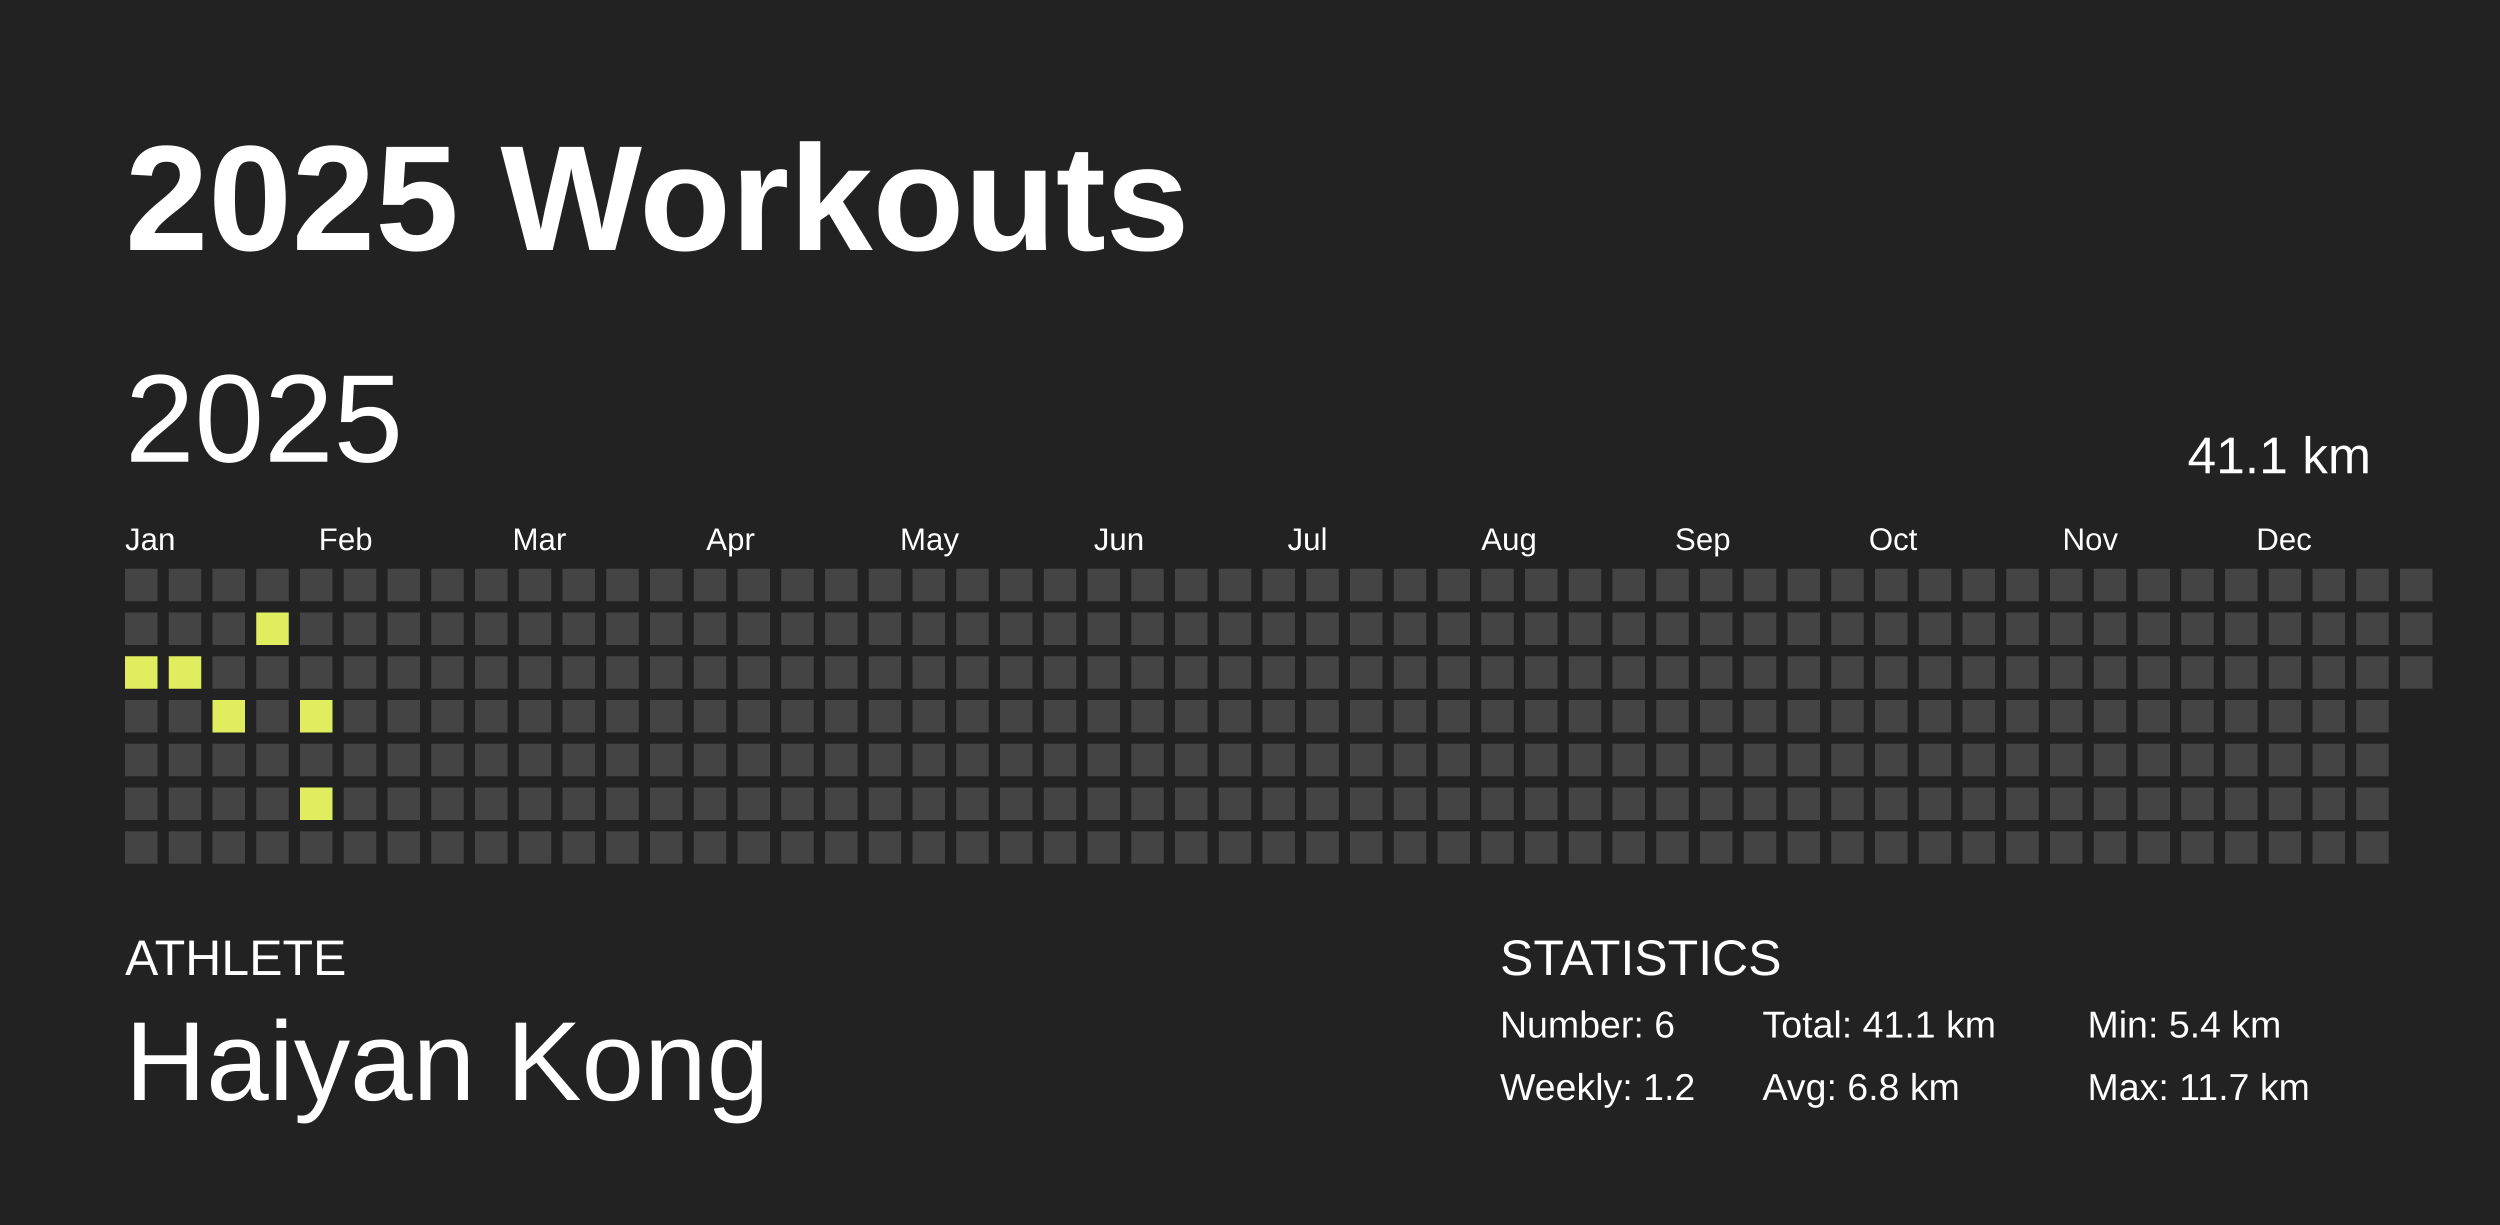
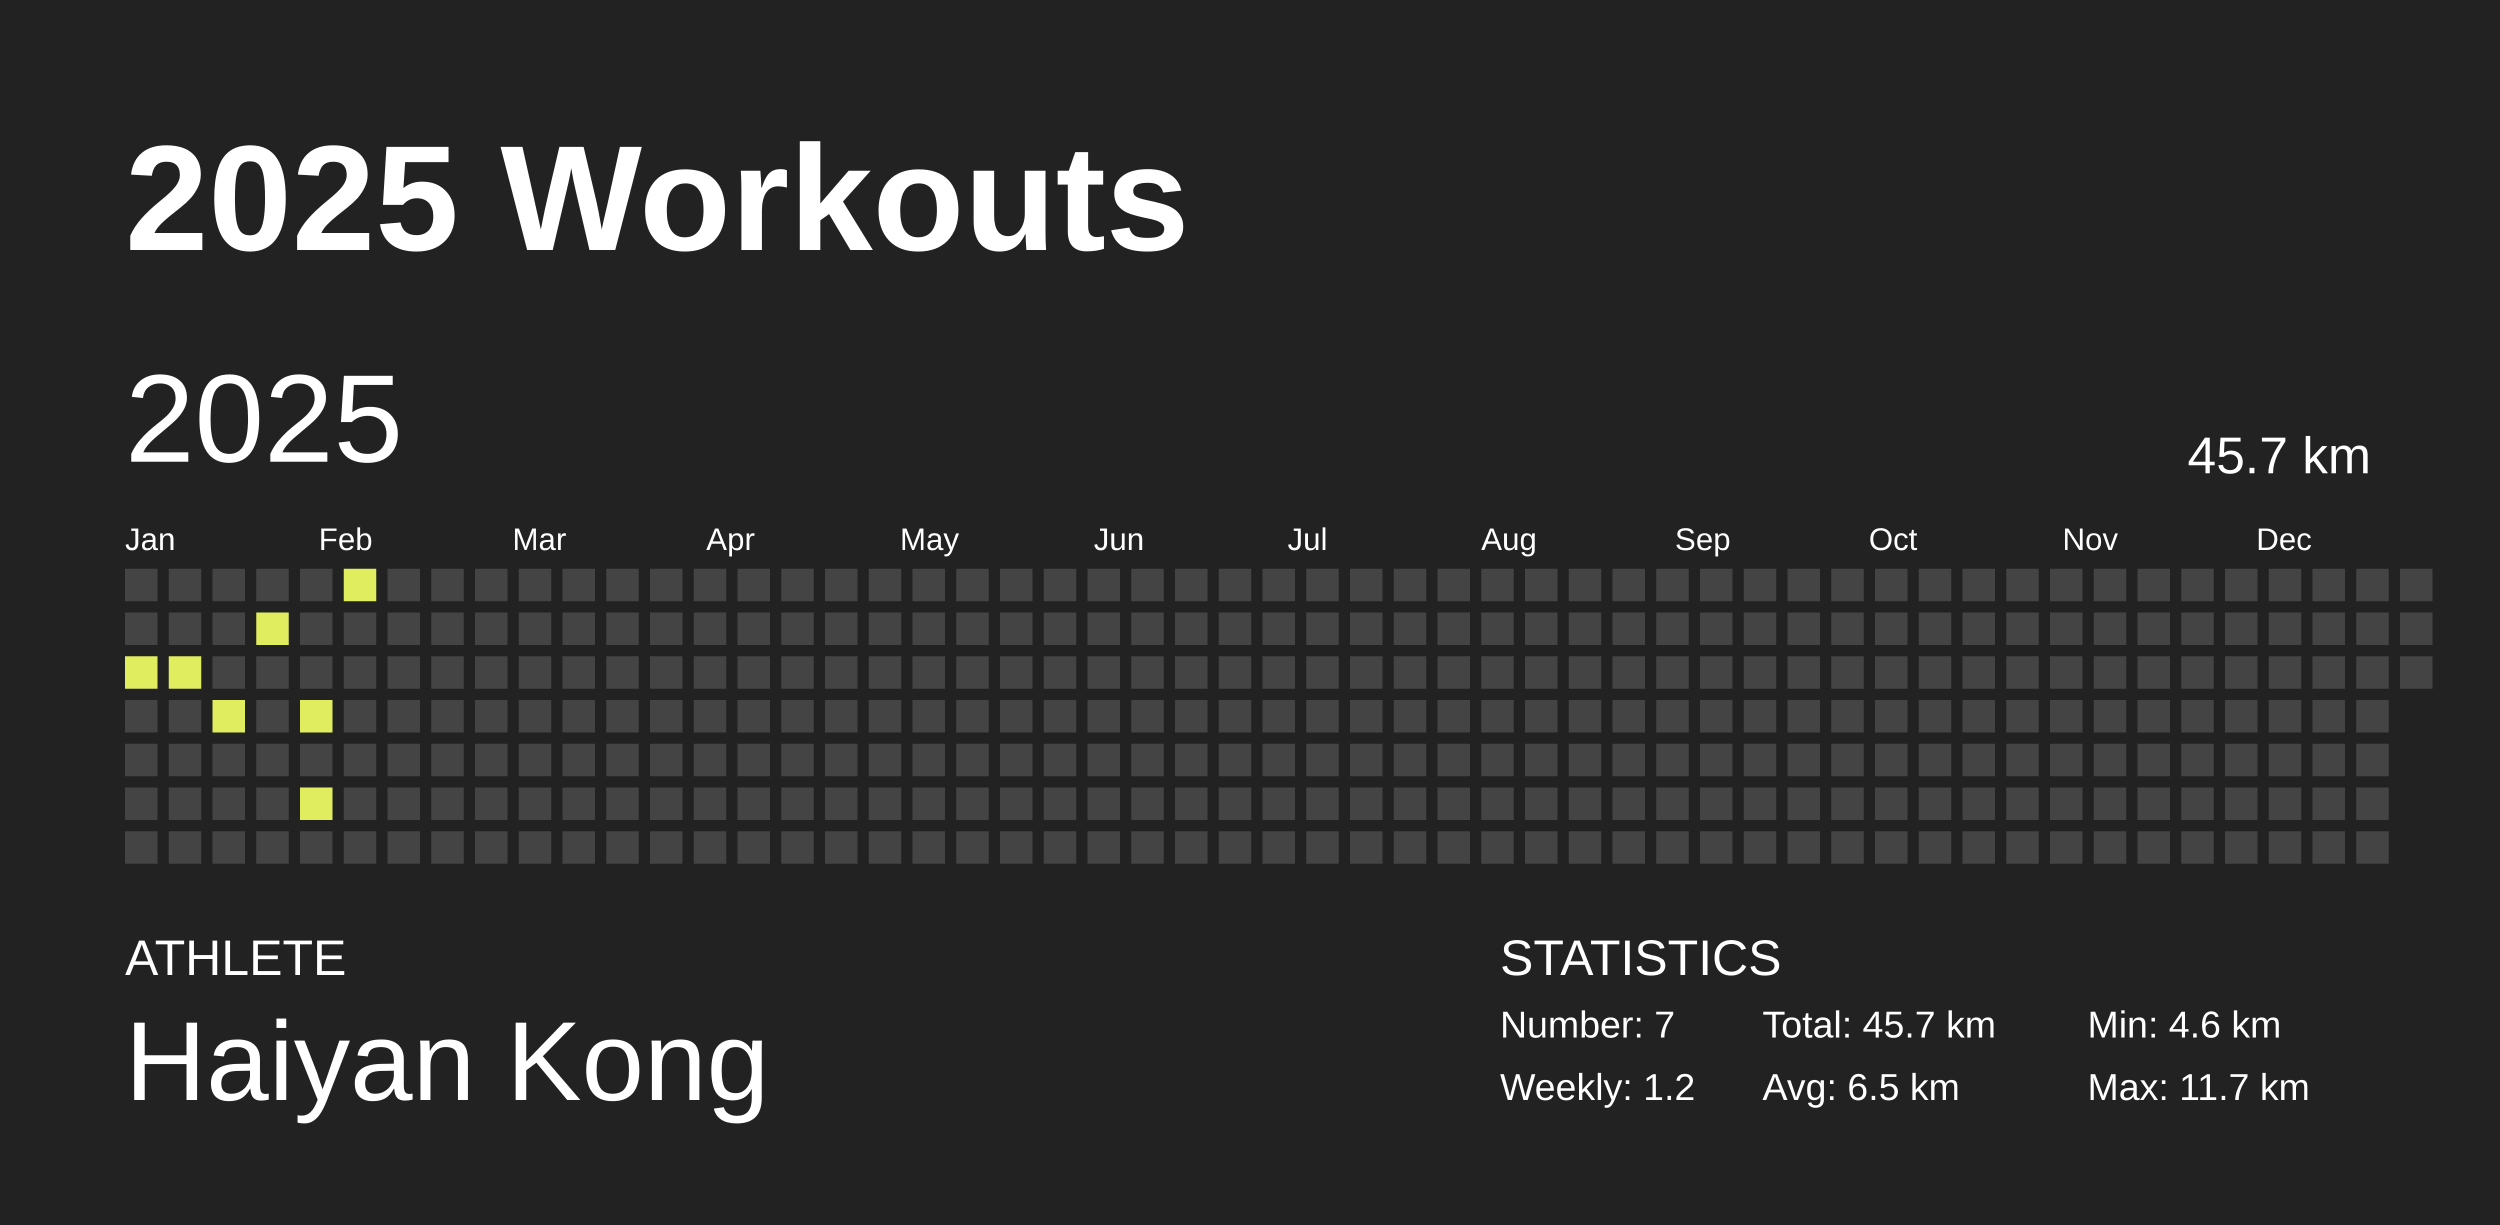
<svg xmlns="http://www.w3.org/2000/svg" baseProfile="full" height="98mm" version="1.1" viewBox="0,0,200,98" width="200mm">
  <defs />
  <rect fill="#222222" height="98" width="200" x="0" y="0" />
  <text fill="#FFFFFF" style="font-size:12px; font-family:Arial; font-weight:bold;" x="10" y="20">2025 Workouts</text>
  <text fill="#FFFFFF" style="font-size:4px; font-family:Arial" x="10" y="78">ATHLETE</text>
  <text fill="#FFFFFF" style="font-size:9px; font-family:Arial" x="10" y="88">Haiyan Kong</text>
  <text fill="#FFFFFF" style="font-size:4px; font-family:Arial" x="120" y="78">STATISTICS</text>
-   <text fill="#FFFFFF" style="font-size:3px; font-family:Arial" x="120" y="83">Number: 6</text>
+   <text fill="#FFFFFF" style="font-size:3px; font-family:Arial" x="120" y="83">Number: 7</text>
  <text fill="#FFFFFF" style="font-size:3px; font-family:Arial" x="120" y="88">Weekly: 1.2</text>
-   <text fill="#FFFFFF" style="font-size:3px; font-family:Arial" x="141" y="83">Total: 41.1 km</text>
-   <text fill="#FFFFFF" style="font-size:3px; font-family:Arial" x="141" y="88">Avg: 6.8 km</text>
-   <text fill="#FFFFFF" style="font-size:3px; font-family:Arial" x="167" y="83">Min: 5.4 km</text>
+   <text fill="#FFFFFF" style="font-size:3px; font-family:Arial" x="141" y="83">Total: 45.7 km</text>
+   <text fill="#FFFFFF" style="font-size:3px; font-family:Arial" x="141" y="88">Avg: 6.5 km</text>
+   <text fill="#FFFFFF" style="font-size:3px; font-family:Arial" x="167" y="83">Min: 4.6 km</text>
  <text fill="#FFFFFF" style="font-size:3px; font-family:Arial" x="167" y="88">Max: 11.7 km</text>
  <text dominant-baseline="hanging" fill="#FFFFFF" style="font-size:10.0px; font-family:Arial;" x="10" y="30">2025</text>
-   <text dominant-baseline="hanging" fill="#FFFFFF" style="font-size:4.125px; font-family:Arial;" x="175" y="35">41.1 km</text>
+   <text dominant-baseline="hanging" fill="#FFFFFF" style="font-size:4.125px; font-family:Arial;" x="175" y="35">45.7 km</text>
  <text fill="#FFFFFF" style="font-size:2.5px; font-family:Arial" x="10.0" y="44">Jan</text>
  <text fill="#FFFFFF" style="font-size:2.5px; font-family:Arial" x="25.5" y="44">Feb</text>
  <text fill="#FFFFFF" style="font-size:2.5px; font-family:Arial" x="41.0" y="44">Mar</text>
  <text fill="#FFFFFF" style="font-size:2.5px; font-family:Arial" x="56.5" y="44">Apr</text>
  <text fill="#FFFFFF" style="font-size:2.5px; font-family:Arial" x="72.0" y="44">May</text>
  <text fill="#FFFFFF" style="font-size:2.5px; font-family:Arial" x="87.5" y="44">Jun</text>
  <text fill="#FFFFFF" style="font-size:2.5px; font-family:Arial" x="103.0" y="44">Jul</text>
  <text fill="#FFFFFF" style="font-size:2.5px; font-family:Arial" x="118.5" y="44">Aug</text>
  <text fill="#FFFFFF" style="font-size:2.5px; font-family:Arial" x="134.0" y="44">Sep</text>
  <text fill="#FFFFFF" style="font-size:2.5px; font-family:Arial" x="149.5" y="44">Oct</text>
  <text fill="#FFFFFF" style="font-size:2.5px; font-family:Arial" x="165.0" y="44">Nov</text>
  <text fill="#FFFFFF" style="font-size:2.5px; font-family:Arial" x="180.5" y="44">Dec</text>
  <rect fill="#444444" height="2.6" width="2.6" x="10.0" y="45.5" />
  <rect fill="#444444" height="2.6" width="2.6" x="10.0" y="49.0" />
  <rect fill="#e0ed5e" height="2.6" width="2.6" x="10.0" y="52.5" />
  <rect fill="#444444" height="2.6" width="2.6" x="10.0" y="56.0" />
  <rect fill="#444444" height="2.6" width="2.6" x="10.0" y="59.5" />
  <rect fill="#444444" height="2.6" width="2.6" x="10.0" y="63.0" />
  <rect fill="#444444" height="2.6" width="2.6" x="10.0" y="66.5" />
  <rect fill="#444444" height="2.6" width="2.6" x="13.5" y="45.5" />
  <rect fill="#444444" height="2.6" width="2.6" x="13.5" y="49.0" />
  <rect fill="#e0ed5e" height="2.6" width="2.6" x="13.5" y="52.5" />
  <rect fill="#444444" height="2.6" width="2.6" x="13.5" y="56.0" />
  <rect fill="#444444" height="2.6" width="2.6" x="13.5" y="59.5" />
  <rect fill="#444444" height="2.6" width="2.6" x="13.5" y="63.0" />
  <rect fill="#444444" height="2.6" width="2.6" x="13.5" y="66.5" />
  <rect fill="#444444" height="2.6" width="2.6" x="17.0" y="45.5" />
  <rect fill="#444444" height="2.6" width="2.6" x="17.0" y="49.0" />
  <rect fill="#444444" height="2.6" width="2.6" x="17.0" y="52.5" />
  <rect fill="#e0ed5e" height="2.6" width="2.6" x="17.0" y="56.0" />
  <rect fill="#444444" height="2.6" width="2.6" x="17.0" y="59.5" />
  <rect fill="#444444" height="2.6" width="2.6" x="17.0" y="63.0" />
  <rect fill="#444444" height="2.6" width="2.6" x="17.0" y="66.5" />
  <rect fill="#444444" height="2.6" width="2.6" x="20.5" y="45.5" />
  <rect fill="#e0ed5e" height="2.6" width="2.6" x="20.5" y="49.0" />
  <rect fill="#444444" height="2.6" width="2.6" x="20.5" y="52.5" />
  <rect fill="#444444" height="2.6" width="2.6" x="20.5" y="56.0" />
  <rect fill="#444444" height="2.6" width="2.6" x="20.5" y="59.5" />
  <rect fill="#444444" height="2.6" width="2.6" x="20.5" y="63.0" />
  <rect fill="#444444" height="2.6" width="2.6" x="20.5" y="66.5" />
  <rect fill="#444444" height="2.6" width="2.6" x="24.0" y="45.5" />
  <rect fill="#444444" height="2.6" width="2.6" x="24.0" y="49.0" />
  <rect fill="#444444" height="2.6" width="2.6" x="24.0" y="52.5" />
  <rect fill="#e0ed5e" height="2.6" width="2.6" x="24.0" y="56.0" />
  <rect fill="#444444" height="2.6" width="2.6" x="24.0" y="59.5" />
  <rect fill="#e0ed5e" height="2.6" width="2.6" x="24.0" y="63.0" />
  <rect fill="#444444" height="2.6" width="2.6" x="24.0" y="66.5" />
-   <rect fill="#444444" height="2.6" width="2.6" x="27.5" y="45.5" />
+   <rect fill="#e0ed5e" height="2.6" width="2.6" x="27.5" y="45.5" />
  <rect fill="#444444" height="2.6" width="2.6" x="27.5" y="49.0" />
  <rect fill="#444444" height="2.6" width="2.6" x="27.5" y="52.5" />
  <rect fill="#444444" height="2.6" width="2.6" x="27.5" y="56.0" />
  <rect fill="#444444" height="2.6" width="2.6" x="27.5" y="59.5" />
  <rect fill="#444444" height="2.6" width="2.6" x="27.5" y="63.0" />
  <rect fill="#444444" height="2.6" width="2.6" x="27.5" y="66.5" />
  <rect fill="#444444" height="2.6" width="2.6" x="31.0" y="45.5" />
  <rect fill="#444444" height="2.6" width="2.6" x="31.0" y="49.0" />
  <rect fill="#444444" height="2.6" width="2.6" x="31.0" y="52.5" />
  <rect fill="#444444" height="2.6" width="2.6" x="31.0" y="56.0" />
  <rect fill="#444444" height="2.6" width="2.6" x="31.0" y="59.5" />
  <rect fill="#444444" height="2.6" width="2.6" x="31.0" y="63.0" />
  <rect fill="#444444" height="2.6" width="2.6" x="31.0" y="66.5" />
  <rect fill="#444444" height="2.6" width="2.6" x="34.5" y="45.5" />
  <rect fill="#444444" height="2.6" width="2.6" x="34.5" y="49.0" />
  <rect fill="#444444" height="2.6" width="2.6" x="34.5" y="52.5" />
  <rect fill="#444444" height="2.6" width="2.6" x="34.5" y="56.0" />
  <rect fill="#444444" height="2.6" width="2.6" x="34.5" y="59.5" />
  <rect fill="#444444" height="2.6" width="2.6" x="34.5" y="63.0" />
  <rect fill="#444444" height="2.6" width="2.6" x="34.5" y="66.5" />
  <rect fill="#444444" height="2.6" width="2.6" x="38.0" y="45.5" />
  <rect fill="#444444" height="2.6" width="2.6" x="38.0" y="49.0" />
  <rect fill="#444444" height="2.6" width="2.6" x="38.0" y="52.5" />
  <rect fill="#444444" height="2.6" width="2.6" x="38.0" y="56.0" />
  <rect fill="#444444" height="2.6" width="2.6" x="38.0" y="59.5" />
  <rect fill="#444444" height="2.6" width="2.6" x="38.0" y="63.0" />
  <rect fill="#444444" height="2.6" width="2.6" x="38.0" y="66.5" />
  <rect fill="#444444" height="2.6" width="2.6" x="41.5" y="45.5" />
  <rect fill="#444444" height="2.6" width="2.6" x="41.5" y="49.0" />
  <rect fill="#444444" height="2.6" width="2.6" x="41.5" y="52.5" />
  <rect fill="#444444" height="2.6" width="2.6" x="41.5" y="56.0" />
  <rect fill="#444444" height="2.6" width="2.6" x="41.5" y="59.5" />
  <rect fill="#444444" height="2.6" width="2.6" x="41.5" y="63.0" />
  <rect fill="#444444" height="2.6" width="2.6" x="41.5" y="66.5" />
  <rect fill="#444444" height="2.6" width="2.6" x="45.0" y="45.5" />
  <rect fill="#444444" height="2.6" width="2.6" x="45.0" y="49.0" />
  <rect fill="#444444" height="2.6" width="2.6" x="45.0" y="52.5" />
  <rect fill="#444444" height="2.6" width="2.6" x="45.0" y="56.0" />
  <rect fill="#444444" height="2.6" width="2.6" x="45.0" y="59.5" />
  <rect fill="#444444" height="2.6" width="2.6" x="45.0" y="63.0" />
  <rect fill="#444444" height="2.6" width="2.6" x="45.0" y="66.5" />
  <rect fill="#444444" height="2.6" width="2.6" x="48.5" y="45.5" />
  <rect fill="#444444" height="2.6" width="2.6" x="48.5" y="49.0" />
  <rect fill="#444444" height="2.6" width="2.6" x="48.5" y="52.5" />
  <rect fill="#444444" height="2.6" width="2.6" x="48.5" y="56.0" />
  <rect fill="#444444" height="2.6" width="2.6" x="48.5" y="59.5" />
  <rect fill="#444444" height="2.6" width="2.6" x="48.5" y="63.0" />
  <rect fill="#444444" height="2.6" width="2.6" x="48.5" y="66.5" />
  <rect fill="#444444" height="2.6" width="2.6" x="52.0" y="45.5" />
  <rect fill="#444444" height="2.6" width="2.6" x="52.0" y="49.0" />
  <rect fill="#444444" height="2.6" width="2.6" x="52.0" y="52.5" />
  <rect fill="#444444" height="2.6" width="2.6" x="52.0" y="56.0" />
  <rect fill="#444444" height="2.6" width="2.6" x="52.0" y="59.5" />
  <rect fill="#444444" height="2.6" width="2.6" x="52.0" y="63.0" />
  <rect fill="#444444" height="2.6" width="2.6" x="52.0" y="66.5" />
  <rect fill="#444444" height="2.6" width="2.6" x="55.5" y="45.5" />
  <rect fill="#444444" height="2.6" width="2.6" x="55.5" y="49.0" />
  <rect fill="#444444" height="2.6" width="2.6" x="55.5" y="52.5" />
  <rect fill="#444444" height="2.6" width="2.6" x="55.5" y="56.0" />
  <rect fill="#444444" height="2.6" width="2.6" x="55.5" y="59.5" />
  <rect fill="#444444" height="2.6" width="2.6" x="55.5" y="63.0" />
  <rect fill="#444444" height="2.6" width="2.6" x="55.5" y="66.5" />
  <rect fill="#444444" height="2.6" width="2.6" x="59.0" y="45.5" />
  <rect fill="#444444" height="2.6" width="2.6" x="59.0" y="49.0" />
  <rect fill="#444444" height="2.6" width="2.6" x="59.0" y="52.5" />
  <rect fill="#444444" height="2.6" width="2.6" x="59.0" y="56.0" />
  <rect fill="#444444" height="2.6" width="2.6" x="59.0" y="59.5" />
  <rect fill="#444444" height="2.6" width="2.6" x="59.0" y="63.0" />
  <rect fill="#444444" height="2.6" width="2.6" x="59.0" y="66.5" />
  <rect fill="#444444" height="2.6" width="2.6" x="62.5" y="45.5" />
  <rect fill="#444444" height="2.6" width="2.6" x="62.5" y="49.0" />
  <rect fill="#444444" height="2.6" width="2.6" x="62.5" y="52.5" />
  <rect fill="#444444" height="2.6" width="2.6" x="62.5" y="56.0" />
  <rect fill="#444444" height="2.6" width="2.6" x="62.5" y="59.5" />
  <rect fill="#444444" height="2.6" width="2.6" x="62.5" y="63.0" />
  <rect fill="#444444" height="2.6" width="2.6" x="62.5" y="66.5" />
  <rect fill="#444444" height="2.6" width="2.6" x="66.0" y="45.5" />
  <rect fill="#444444" height="2.6" width="2.6" x="66.0" y="49.0" />
  <rect fill="#444444" height="2.6" width="2.6" x="66.0" y="52.5" />
  <rect fill="#444444" height="2.6" width="2.6" x="66.0" y="56.0" />
  <rect fill="#444444" height="2.6" width="2.6" x="66.0" y="59.5" />
  <rect fill="#444444" height="2.6" width="2.6" x="66.0" y="63.0" />
  <rect fill="#444444" height="2.6" width="2.6" x="66.0" y="66.5" />
  <rect fill="#444444" height="2.6" width="2.6" x="69.5" y="45.5" />
  <rect fill="#444444" height="2.6" width="2.6" x="69.5" y="49.0" />
  <rect fill="#444444" height="2.6" width="2.6" x="69.5" y="52.5" />
  <rect fill="#444444" height="2.6" width="2.6" x="69.5" y="56.0" />
  <rect fill="#444444" height="2.6" width="2.6" x="69.5" y="59.5" />
  <rect fill="#444444" height="2.6" width="2.6" x="69.5" y="63.0" />
  <rect fill="#444444" height="2.6" width="2.6" x="69.5" y="66.5" />
  <rect fill="#444444" height="2.6" width="2.6" x="73.0" y="45.5" />
  <rect fill="#444444" height="2.6" width="2.6" x="73.0" y="49.0" />
  <rect fill="#444444" height="2.6" width="2.6" x="73.0" y="52.5" />
  <rect fill="#444444" height="2.6" width="2.6" x="73.0" y="56.0" />
  <rect fill="#444444" height="2.6" width="2.6" x="73.0" y="59.5" />
  <rect fill="#444444" height="2.6" width="2.6" x="73.0" y="63.0" />
  <rect fill="#444444" height="2.6" width="2.6" x="73.0" y="66.5" />
  <rect fill="#444444" height="2.6" width="2.6" x="76.5" y="45.5" />
  <rect fill="#444444" height="2.6" width="2.6" x="76.5" y="49.0" />
  <rect fill="#444444" height="2.6" width="2.6" x="76.5" y="52.5" />
  <rect fill="#444444" height="2.6" width="2.6" x="76.5" y="56.0" />
  <rect fill="#444444" height="2.6" width="2.6" x="76.5" y="59.5" />
  <rect fill="#444444" height="2.6" width="2.6" x="76.5" y="63.0" />
  <rect fill="#444444" height="2.6" width="2.6" x="76.5" y="66.5" />
  <rect fill="#444444" height="2.6" width="2.6" x="80.0" y="45.5" />
  <rect fill="#444444" height="2.6" width="2.6" x="80.0" y="49.0" />
  <rect fill="#444444" height="2.6" width="2.6" x="80.0" y="52.5" />
  <rect fill="#444444" height="2.6" width="2.6" x="80.0" y="56.0" />
  <rect fill="#444444" height="2.6" width="2.6" x="80.0" y="59.5" />
  <rect fill="#444444" height="2.6" width="2.6" x="80.0" y="63.0" />
  <rect fill="#444444" height="2.6" width="2.6" x="80.0" y="66.5" />
  <rect fill="#444444" height="2.6" width="2.6" x="83.5" y="45.5" />
  <rect fill="#444444" height="2.6" width="2.6" x="83.5" y="49.0" />
  <rect fill="#444444" height="2.6" width="2.6" x="83.5" y="52.5" />
  <rect fill="#444444" height="2.6" width="2.6" x="83.5" y="56.0" />
  <rect fill="#444444" height="2.6" width="2.6" x="83.5" y="59.5" />
  <rect fill="#444444" height="2.6" width="2.6" x="83.5" y="63.0" />
  <rect fill="#444444" height="2.6" width="2.6" x="83.5" y="66.5" />
  <rect fill="#444444" height="2.6" width="2.6" x="87.0" y="45.5" />
  <rect fill="#444444" height="2.6" width="2.6" x="87.0" y="49.0" />
  <rect fill="#444444" height="2.6" width="2.6" x="87.0" y="52.5" />
  <rect fill="#444444" height="2.6" width="2.6" x="87.0" y="56.0" />
  <rect fill="#444444" height="2.6" width="2.6" x="87.0" y="59.5" />
  <rect fill="#444444" height="2.6" width="2.6" x="87.0" y="63.0" />
  <rect fill="#444444" height="2.6" width="2.6" x="87.0" y="66.5" />
  <rect fill="#444444" height="2.6" width="2.6" x="90.5" y="45.5" />
  <rect fill="#444444" height="2.6" width="2.6" x="90.5" y="49.0" />
  <rect fill="#444444" height="2.6" width="2.6" x="90.5" y="52.5" />
  <rect fill="#444444" height="2.6" width="2.6" x="90.5" y="56.0" />
  <rect fill="#444444" height="2.6" width="2.6" x="90.5" y="59.5" />
  <rect fill="#444444" height="2.6" width="2.6" x="90.5" y="63.0" />
  <rect fill="#444444" height="2.6" width="2.6" x="90.5" y="66.5" />
  <rect fill="#444444" height="2.6" width="2.6" x="94.0" y="45.5" />
  <rect fill="#444444" height="2.6" width="2.6" x="94.0" y="49.0" />
  <rect fill="#444444" height="2.6" width="2.6" x="94.0" y="52.5" />
  <rect fill="#444444" height="2.6" width="2.6" x="94.0" y="56.0" />
  <rect fill="#444444" height="2.6" width="2.6" x="94.0" y="59.5" />
  <rect fill="#444444" height="2.6" width="2.6" x="94.0" y="63.0" />
  <rect fill="#444444" height="2.6" width="2.6" x="94.0" y="66.5" />
  <rect fill="#444444" height="2.6" width="2.6" x="97.5" y="45.5" />
  <rect fill="#444444" height="2.6" width="2.6" x="97.5" y="49.0" />
  <rect fill="#444444" height="2.6" width="2.6" x="97.5" y="52.5" />
  <rect fill="#444444" height="2.6" width="2.6" x="97.5" y="56.0" />
  <rect fill="#444444" height="2.6" width="2.6" x="97.5" y="59.5" />
  <rect fill="#444444" height="2.6" width="2.6" x="97.5" y="63.0" />
  <rect fill="#444444" height="2.6" width="2.6" x="97.5" y="66.5" />
  <rect fill="#444444" height="2.6" width="2.6" x="101.0" y="45.5" />
  <rect fill="#444444" height="2.6" width="2.6" x="101.0" y="49.0" />
  <rect fill="#444444" height="2.6" width="2.6" x="101.0" y="52.5" />
  <rect fill="#444444" height="2.6" width="2.6" x="101.0" y="56.0" />
  <rect fill="#444444" height="2.6" width="2.6" x="101.0" y="59.5" />
  <rect fill="#444444" height="2.6" width="2.6" x="101.0" y="63.0" />
  <rect fill="#444444" height="2.6" width="2.6" x="101.0" y="66.5" />
  <rect fill="#444444" height="2.6" width="2.6" x="104.5" y="45.5" />
  <rect fill="#444444" height="2.6" width="2.6" x="104.5" y="49.0" />
  <rect fill="#444444" height="2.6" width="2.6" x="104.5" y="52.5" />
  <rect fill="#444444" height="2.6" width="2.6" x="104.5" y="56.0" />
  <rect fill="#444444" height="2.6" width="2.6" x="104.5" y="59.5" />
  <rect fill="#444444" height="2.6" width="2.6" x="104.5" y="63.0" />
  <rect fill="#444444" height="2.6" width="2.6" x="104.5" y="66.5" />
  <rect fill="#444444" height="2.6" width="2.6" x="108.0" y="45.5" />
  <rect fill="#444444" height="2.6" width="2.6" x="108.0" y="49.0" />
  <rect fill="#444444" height="2.6" width="2.6" x="108.0" y="52.5" />
  <rect fill="#444444" height="2.6" width="2.6" x="108.0" y="56.0" />
  <rect fill="#444444" height="2.6" width="2.6" x="108.0" y="59.5" />
  <rect fill="#444444" height="2.6" width="2.6" x="108.0" y="63.0" />
  <rect fill="#444444" height="2.6" width="2.6" x="108.0" y="66.5" />
  <rect fill="#444444" height="2.6" width="2.6" x="111.5" y="45.5" />
  <rect fill="#444444" height="2.6" width="2.6" x="111.5" y="49.0" />
  <rect fill="#444444" height="2.6" width="2.6" x="111.5" y="52.5" />
  <rect fill="#444444" height="2.6" width="2.6" x="111.5" y="56.0" />
  <rect fill="#444444" height="2.6" width="2.6" x="111.5" y="59.5" />
  <rect fill="#444444" height="2.6" width="2.6" x="111.5" y="63.0" />
  <rect fill="#444444" height="2.6" width="2.6" x="111.5" y="66.5" />
  <rect fill="#444444" height="2.6" width="2.6" x="115.0" y="45.5" />
  <rect fill="#444444" height="2.6" width="2.6" x="115.0" y="49.0" />
  <rect fill="#444444" height="2.6" width="2.6" x="115.0" y="52.5" />
  <rect fill="#444444" height="2.6" width="2.6" x="115.0" y="56.0" />
  <rect fill="#444444" height="2.6" width="2.6" x="115.0" y="59.5" />
  <rect fill="#444444" height="2.6" width="2.6" x="115.0" y="63.0" />
  <rect fill="#444444" height="2.6" width="2.6" x="115.0" y="66.5" />
  <rect fill="#444444" height="2.6" width="2.6" x="118.5" y="45.5" />
  <rect fill="#444444" height="2.6" width="2.6" x="118.5" y="49.0" />
  <rect fill="#444444" height="2.6" width="2.6" x="118.5" y="52.5" />
  <rect fill="#444444" height="2.6" width="2.6" x="118.5" y="56.0" />
  <rect fill="#444444" height="2.6" width="2.6" x="118.5" y="59.5" />
  <rect fill="#444444" height="2.6" width="2.6" x="118.5" y="63.0" />
  <rect fill="#444444" height="2.6" width="2.6" x="118.5" y="66.5" />
  <rect fill="#444444" height="2.6" width="2.6" x="122.0" y="45.5" />
  <rect fill="#444444" height="2.6" width="2.6" x="122.0" y="49.0" />
  <rect fill="#444444" height="2.6" width="2.6" x="122.0" y="52.5" />
  <rect fill="#444444" height="2.6" width="2.6" x="122.0" y="56.0" />
  <rect fill="#444444" height="2.6" width="2.6" x="122.0" y="59.5" />
  <rect fill="#444444" height="2.6" width="2.6" x="122.0" y="63.0" />
  <rect fill="#444444" height="2.6" width="2.6" x="122.0" y="66.5" />
  <rect fill="#444444" height="2.6" width="2.6" x="125.5" y="45.5" />
  <rect fill="#444444" height="2.6" width="2.6" x="125.5" y="49.0" />
  <rect fill="#444444" height="2.6" width="2.6" x="125.5" y="52.5" />
  <rect fill="#444444" height="2.6" width="2.6" x="125.5" y="56.0" />
  <rect fill="#444444" height="2.6" width="2.6" x="125.5" y="59.5" />
  <rect fill="#444444" height="2.6" width="2.6" x="125.5" y="63.0" />
  <rect fill="#444444" height="2.6" width="2.6" x="125.5" y="66.5" />
  <rect fill="#444444" height="2.6" width="2.6" x="129.0" y="45.5" />
  <rect fill="#444444" height="2.6" width="2.6" x="129.0" y="49.0" />
  <rect fill="#444444" height="2.6" width="2.6" x="129.0" y="52.5" />
  <rect fill="#444444" height="2.6" width="2.6" x="129.0" y="56.0" />
  <rect fill="#444444" height="2.6" width="2.6" x="129.0" y="59.5" />
  <rect fill="#444444" height="2.6" width="2.6" x="129.0" y="63.0" />
  <rect fill="#444444" height="2.6" width="2.6" x="129.0" y="66.5" />
  <rect fill="#444444" height="2.6" width="2.6" x="132.5" y="45.5" />
  <rect fill="#444444" height="2.6" width="2.6" x="132.5" y="49.0" />
  <rect fill="#444444" height="2.6" width="2.6" x="132.5" y="52.5" />
  <rect fill="#444444" height="2.6" width="2.6" x="132.5" y="56.0" />
  <rect fill="#444444" height="2.6" width="2.6" x="132.5" y="59.5" />
  <rect fill="#444444" height="2.6" width="2.6" x="132.5" y="63.0" />
  <rect fill="#444444" height="2.6" width="2.6" x="132.5" y="66.5" />
  <rect fill="#444444" height="2.6" width="2.6" x="136.0" y="45.5" />
  <rect fill="#444444" height="2.6" width="2.6" x="136.0" y="49.0" />
  <rect fill="#444444" height="2.6" width="2.6" x="136.0" y="52.5" />
  <rect fill="#444444" height="2.6" width="2.6" x="136.0" y="56.0" />
  <rect fill="#444444" height="2.6" width="2.6" x="136.0" y="59.5" />
  <rect fill="#444444" height="2.6" width="2.6" x="136.0" y="63.0" />
  <rect fill="#444444" height="2.6" width="2.6" x="136.0" y="66.5" />
  <rect fill="#444444" height="2.6" width="2.6" x="139.5" y="45.5" />
  <rect fill="#444444" height="2.6" width="2.6" x="139.5" y="49.0" />
  <rect fill="#444444" height="2.6" width="2.6" x="139.5" y="52.5" />
  <rect fill="#444444" height="2.6" width="2.6" x="139.5" y="56.0" />
  <rect fill="#444444" height="2.6" width="2.6" x="139.5" y="59.5" />
  <rect fill="#444444" height="2.6" width="2.6" x="139.5" y="63.0" />
  <rect fill="#444444" height="2.6" width="2.6" x="139.5" y="66.5" />
  <rect fill="#444444" height="2.6" width="2.6" x="143.0" y="45.5" />
  <rect fill="#444444" height="2.6" width="2.6" x="143.0" y="49.0" />
  <rect fill="#444444" height="2.6" width="2.6" x="143.0" y="52.5" />
  <rect fill="#444444" height="2.6" width="2.6" x="143.0" y="56.0" />
  <rect fill="#444444" height="2.6" width="2.6" x="143.0" y="59.5" />
  <rect fill="#444444" height="2.6" width="2.6" x="143.0" y="63.0" />
  <rect fill="#444444" height="2.6" width="2.6" x="143.0" y="66.5" />
  <rect fill="#444444" height="2.6" width="2.6" x="146.5" y="45.5" />
  <rect fill="#444444" height="2.6" width="2.6" x="146.5" y="49.0" />
  <rect fill="#444444" height="2.6" width="2.6" x="146.5" y="52.5" />
  <rect fill="#444444" height="2.6" width="2.6" x="146.5" y="56.0" />
  <rect fill="#444444" height="2.6" width="2.6" x="146.5" y="59.5" />
  <rect fill="#444444" height="2.6" width="2.6" x="146.5" y="63.0" />
  <rect fill="#444444" height="2.6" width="2.6" x="146.5" y="66.5" />
  <rect fill="#444444" height="2.6" width="2.6" x="150.0" y="45.5" />
  <rect fill="#444444" height="2.6" width="2.6" x="150.0" y="49.0" />
  <rect fill="#444444" height="2.6" width="2.6" x="150.0" y="52.5" />
  <rect fill="#444444" height="2.6" width="2.6" x="150.0" y="56.0" />
  <rect fill="#444444" height="2.6" width="2.6" x="150.0" y="59.5" />
  <rect fill="#444444" height="2.6" width="2.6" x="150.0" y="63.0" />
  <rect fill="#444444" height="2.6" width="2.6" x="150.0" y="66.5" />
  <rect fill="#444444" height="2.6" width="2.6" x="153.5" y="45.5" />
  <rect fill="#444444" height="2.6" width="2.6" x="153.5" y="49.0" />
  <rect fill="#444444" height="2.6" width="2.6" x="153.5" y="52.5" />
  <rect fill="#444444" height="2.6" width="2.6" x="153.5" y="56.0" />
  <rect fill="#444444" height="2.6" width="2.6" x="153.5" y="59.5" />
  <rect fill="#444444" height="2.6" width="2.6" x="153.5" y="63.0" />
  <rect fill="#444444" height="2.6" width="2.6" x="153.5" y="66.5" />
  <rect fill="#444444" height="2.6" width="2.6" x="157.0" y="45.5" />
  <rect fill="#444444" height="2.6" width="2.6" x="157.0" y="49.0" />
  <rect fill="#444444" height="2.6" width="2.6" x="157.0" y="52.5" />
  <rect fill="#444444" height="2.6" width="2.6" x="157.0" y="56.0" />
  <rect fill="#444444" height="2.6" width="2.6" x="157.0" y="59.5" />
  <rect fill="#444444" height="2.6" width="2.6" x="157.0" y="63.0" />
  <rect fill="#444444" height="2.6" width="2.6" x="157.0" y="66.5" />
  <rect fill="#444444" height="2.6" width="2.6" x="160.5" y="45.5" />
  <rect fill="#444444" height="2.6" width="2.6" x="160.5" y="49.0" />
  <rect fill="#444444" height="2.6" width="2.6" x="160.5" y="52.5" />
  <rect fill="#444444" height="2.6" width="2.6" x="160.5" y="56.0" />
  <rect fill="#444444" height="2.6" width="2.6" x="160.5" y="59.5" />
  <rect fill="#444444" height="2.6" width="2.6" x="160.5" y="63.0" />
  <rect fill="#444444" height="2.6" width="2.6" x="160.5" y="66.5" />
  <rect fill="#444444" height="2.6" width="2.6" x="164.0" y="45.5" />
  <rect fill="#444444" height="2.6" width="2.6" x="164.0" y="49.0" />
  <rect fill="#444444" height="2.6" width="2.6" x="164.0" y="52.5" />
  <rect fill="#444444" height="2.6" width="2.6" x="164.0" y="56.0" />
  <rect fill="#444444" height="2.6" width="2.6" x="164.0" y="59.5" />
  <rect fill="#444444" height="2.6" width="2.6" x="164.0" y="63.0" />
  <rect fill="#444444" height="2.6" width="2.6" x="164.0" y="66.5" />
  <rect fill="#444444" height="2.6" width="2.6" x="167.5" y="45.5" />
  <rect fill="#444444" height="2.6" width="2.6" x="167.5" y="49.0" />
  <rect fill="#444444" height="2.6" width="2.6" x="167.5" y="52.5" />
  <rect fill="#444444" height="2.6" width="2.6" x="167.5" y="56.0" />
  <rect fill="#444444" height="2.6" width="2.6" x="167.5" y="59.5" />
  <rect fill="#444444" height="2.6" width="2.6" x="167.5" y="63.0" />
  <rect fill="#444444" height="2.6" width="2.6" x="167.5" y="66.5" />
  <rect fill="#444444" height="2.6" width="2.6" x="171.0" y="45.5" />
  <rect fill="#444444" height="2.6" width="2.6" x="171.0" y="49.0" />
  <rect fill="#444444" height="2.6" width="2.6" x="171.0" y="52.5" />
  <rect fill="#444444" height="2.6" width="2.6" x="171.0" y="56.0" />
  <rect fill="#444444" height="2.6" width="2.6" x="171.0" y="59.5" />
  <rect fill="#444444" height="2.6" width="2.6" x="171.0" y="63.0" />
  <rect fill="#444444" height="2.6" width="2.6" x="171.0" y="66.5" />
  <rect fill="#444444" height="2.6" width="2.6" x="174.5" y="45.5" />
  <rect fill="#444444" height="2.6" width="2.6" x="174.5" y="49.0" />
  <rect fill="#444444" height="2.6" width="2.6" x="174.5" y="52.5" />
  <rect fill="#444444" height="2.6" width="2.6" x="174.5" y="56.0" />
  <rect fill="#444444" height="2.6" width="2.6" x="174.5" y="59.5" />
  <rect fill="#444444" height="2.6" width="2.6" x="174.5" y="63.0" />
  <rect fill="#444444" height="2.6" width="2.6" x="174.5" y="66.5" />
  <rect fill="#444444" height="2.6" width="2.6" x="178.0" y="45.5" />
  <rect fill="#444444" height="2.6" width="2.6" x="178.0" y="49.0" />
  <rect fill="#444444" height="2.6" width="2.6" x="178.0" y="52.5" />
  <rect fill="#444444" height="2.6" width="2.6" x="178.0" y="56.0" />
  <rect fill="#444444" height="2.6" width="2.6" x="178.0" y="59.5" />
  <rect fill="#444444" height="2.6" width="2.6" x="178.0" y="63.0" />
  <rect fill="#444444" height="2.6" width="2.6" x="178.0" y="66.5" />
  <rect fill="#444444" height="2.6" width="2.6" x="181.5" y="45.5" />
  <rect fill="#444444" height="2.6" width="2.6" x="181.5" y="49.0" />
  <rect fill="#444444" height="2.6" width="2.6" x="181.5" y="52.5" />
  <rect fill="#444444" height="2.6" width="2.6" x="181.5" y="56.0" />
  <rect fill="#444444" height="2.6" width="2.6" x="181.5" y="59.5" />
  <rect fill="#444444" height="2.6" width="2.6" x="181.5" y="63.0" />
  <rect fill="#444444" height="2.6" width="2.6" x="181.5" y="66.5" />
  <rect fill="#444444" height="2.6" width="2.6" x="185.0" y="45.5" />
  <rect fill="#444444" height="2.6" width="2.6" x="185.0" y="49.0" />
  <rect fill="#444444" height="2.6" width="2.6" x="185.0" y="52.5" />
  <rect fill="#444444" height="2.6" width="2.6" x="185.0" y="56.0" />
  <rect fill="#444444" height="2.6" width="2.6" x="185.0" y="59.5" />
  <rect fill="#444444" height="2.6" width="2.6" x="185.0" y="63.0" />
  <rect fill="#444444" height="2.6" width="2.6" x="185.0" y="66.5" />
  <rect fill="#444444" height="2.6" width="2.6" x="188.5" y="45.5" />
  <rect fill="#444444" height="2.6" width="2.6" x="188.5" y="49.0" />
  <rect fill="#444444" height="2.6" width="2.6" x="188.5" y="52.5" />
  <rect fill="#444444" height="2.6" width="2.6" x="188.5" y="56.0" />
  <rect fill="#444444" height="2.6" width="2.6" x="188.5" y="59.5" />
  <rect fill="#444444" height="2.6" width="2.6" x="188.5" y="63.0" />
  <rect fill="#444444" height="2.6" width="2.6" x="188.5" y="66.5" />
  <rect fill="#444444" height="2.6" width="2.6" x="192.0" y="45.5" />
  <rect fill="#444444" height="2.6" width="2.6" x="192.0" y="49.0" />
  <rect fill="#444444" height="2.6" width="2.6" x="192.0" y="52.5" />
</svg>
